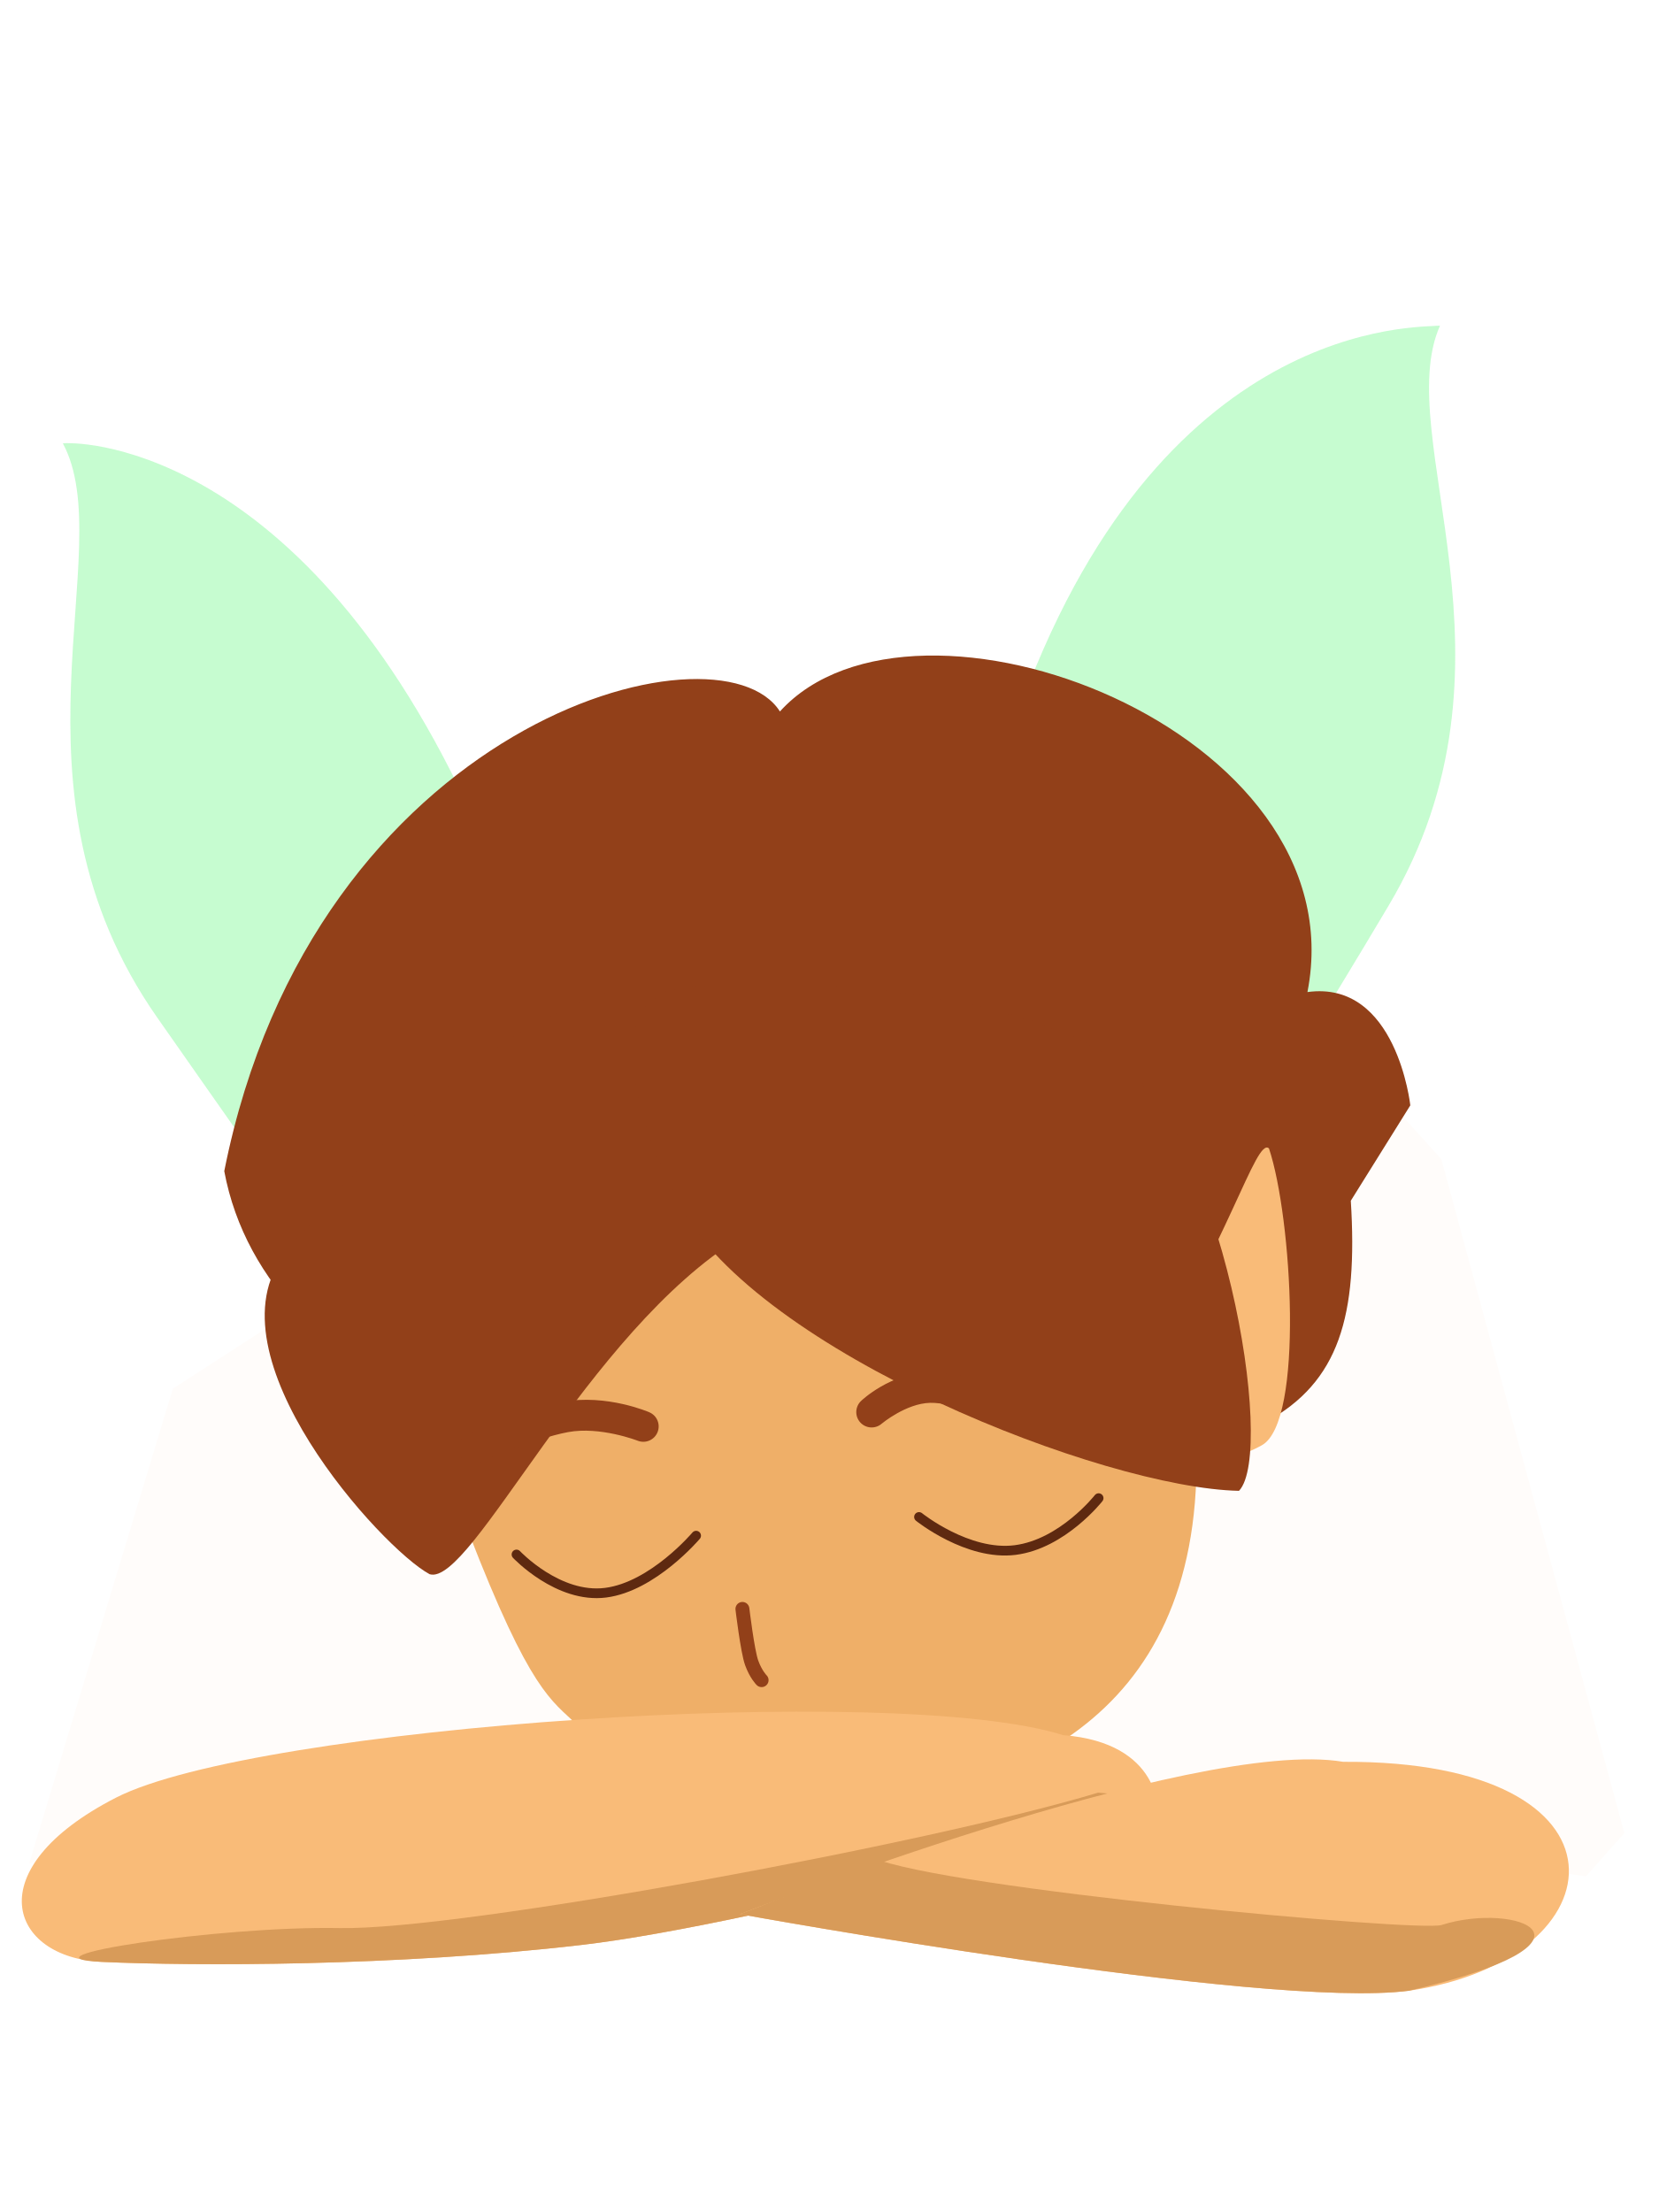
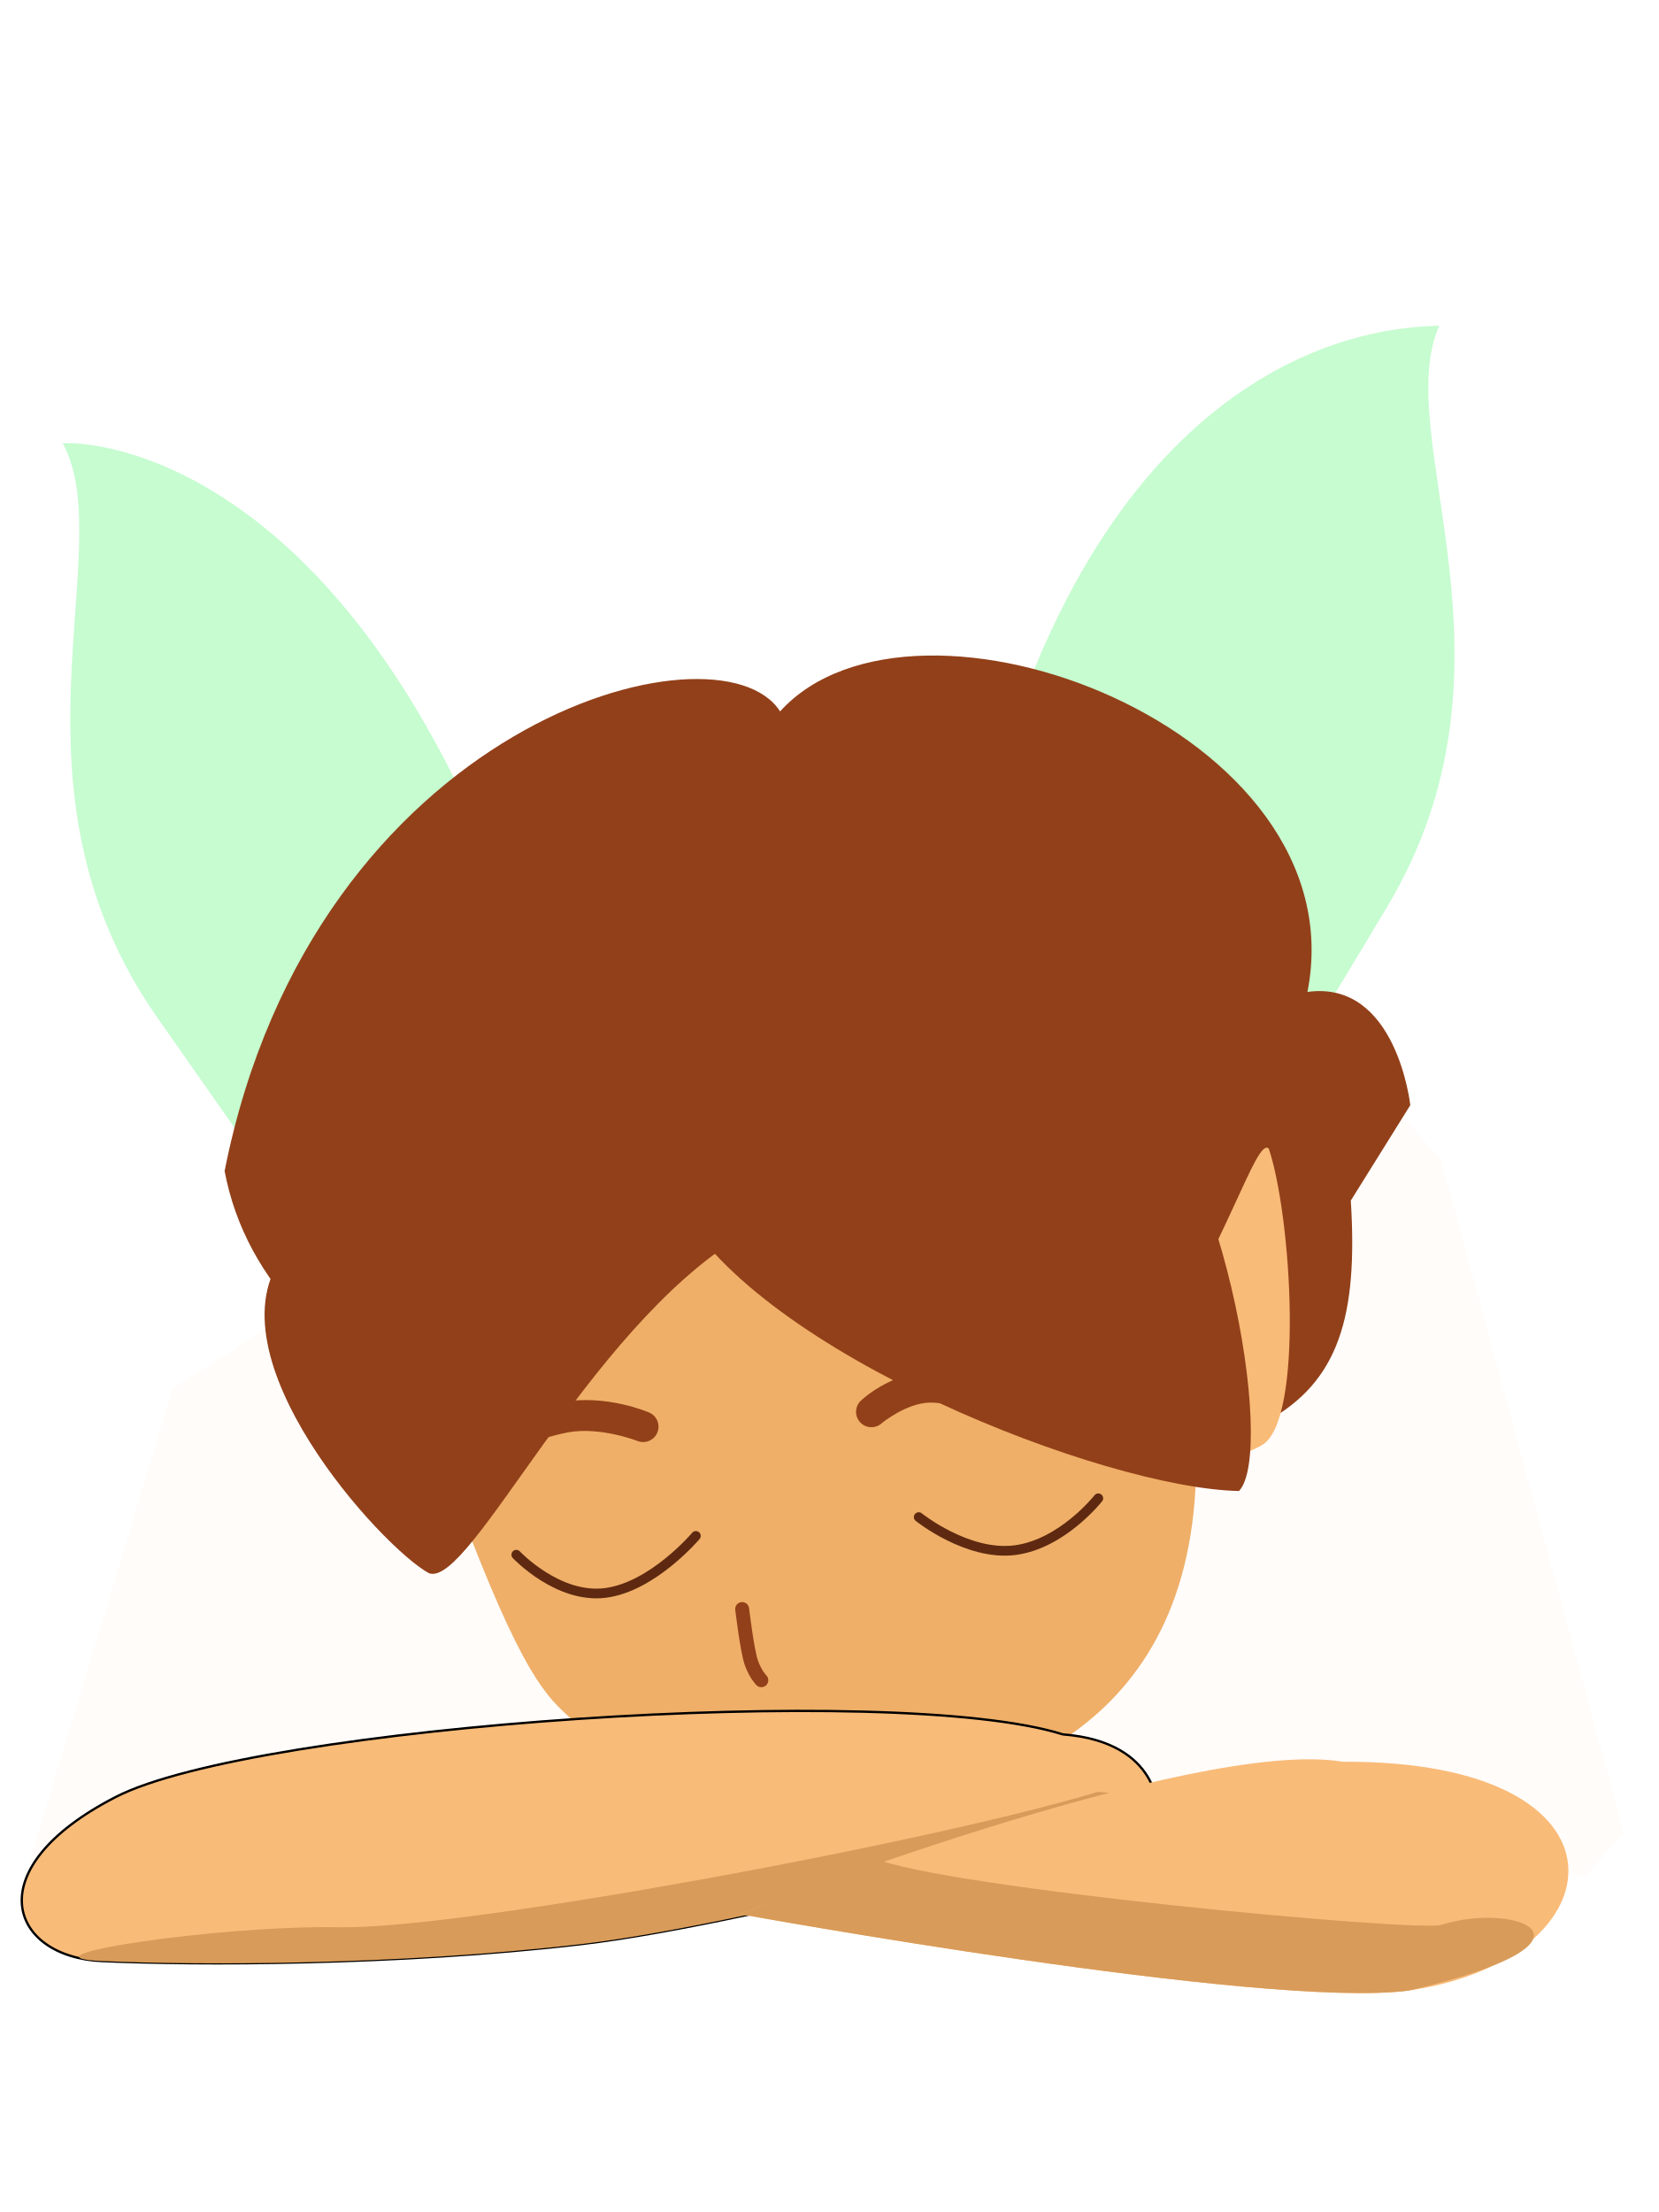
- <svg xmlns="http://www.w3.org/2000/svg" width="600" height="800" version="1.1" viewBox="0 0 158.75 211.67" id="svg927">
-   <defs id="defs931" />
-   <path d="m6.478 42.399c-0.305 0.005-0.465 0.027-0.465 0.027 5.499 10.208-6.437 32.892 9.063 54.992 13.312 18.988 22.713 32.616 29.633 39.839l8.296-3.906 11.542-4.884c-4.395-10.552-9.368-25.566-16.734-44.222-15.884-40.196-38.393-41.877-41.331-41.836z" fill="#78f991" fill-opacity=".418" stroke-width=".202" id="path869" />
-   <path d="m137.33 31.185c-2.942 0.181-28.537 0.146-41.371 41.42-6.467 20.798-8.223 40.563-10.89 51.417l4.675 1.204 15.341 3.185c6.492-7.539 15.233-20.629 27.777-41.723 13.806-23.197 0.209-44.924 4.93-55.516 0 0-0.162-0.01-0.466 0.008z" fill="#78f991" fill-opacity=".418" stroke-width=".202" id="path871" />
-   <path d="m2.798 178.28 13.744-45.401 32.752-21.149 56.176-2.443 25.715-5.824 6.738 7.459 17.516 64.499-3.684 4.129-40.921-6.02z" fill="#fffcfa" id="path873" />
-   <g fill="none" stroke-linecap="round" stroke-linejoin="round" id="g889">
-     <circle r="0" stroke="#c53822" stroke-width="2.257" style="paint-order:stroke markers fill" id="circle875" />
-     <g stroke="#924019" id="g883">
-       <circle r="0" stroke-width="1.288" style="paint-order:stroke markers fill" id="circle877" />
-       <circle transform="scale(1,-1)" r="0" stroke-width="3.595" style="paint-order:stroke markers fill" id="circle879" />
-       <circle transform="scale(1,-1)" r="0" stroke-width="3.595" style="paint-order:stroke markers fill" id="circle881" />
+ <svg xmlns="http://www.w3.org/2000/svg" width="600" height="800" version="1.1" viewBox="0 0 158.8 211.7">
+   <path d="m6.478 42.4c-0.305 0.005-0.465 0.027-0.465 0.027 5.499 10.21-6.437 32.89 9.064 54.99 13.31 18.99 22.71 32.62 29.63 39.84l8.296-3.906 11.54-4.884c-4.395-10.55-9.368-25.57-16.73-44.22-15.88-40.2-38.39-41.88-41.33-41.84z" fill="#78f991" fill-opacity=".418" stroke-width=".202" />
+   <path d="m137.3 31.18c-2.942 0.181-28.54 0.146-41.37 41.42-6.467 20.8-8.223 40.56-10.89 51.42l4.675 1.204 15.34 3.185c6.492-7.539 15.23-20.63 27.78-41.72 13.81-23.2 0.209-44.92 4.93-55.52 0 0-0.162-0.01-0.466 0.008z" fill="#78f991" fill-opacity=".418" stroke-width=".202" />
+   <path d="m2.798 178.3 13.74-45.4 32.75-21.15 56.18-2.443 25.72-5.824 6.738 7.459 17.52 64.5-3.684 4.129-40.92-6.02z" fill="#fffcfa" />
+   <g fill="none" stroke-linecap="round" stroke-linejoin="round">
+     <circle r="0" stroke="#c53822" stroke-width="2.257" style="paint-order:stroke markers fill" />
+     <g stroke="#924019">
+       <circle r="0" stroke-width="1.288" style="paint-order:stroke markers fill" />
+       <circle transform="scale(1,-1)" r="0" stroke-width="3.595" style="paint-order:stroke markers fill" />
+       <circle transform="scale(1,-1)" r="0" stroke-width="3.595" style="paint-order:stroke markers fill" />
    </g>
-     <circle transform="scale(1,-1)" r="0" stroke="#4d4320" stroke-width="4.378" style="paint-order:stroke markers fill" id="circle885" />
-     <circle transform="scale(1,-1)" r="0" stroke="#4d4320" stroke-width="3.52" style="paint-order:stroke markers fill" id="circle887" />
+     <circle transform="scale(1,-1)" r="0" stroke="#4d4320" stroke-width="4.378" style="paint-order:stroke markers fill" />
+     <circle transform="scale(1,-1)" r="0" stroke="#4d4320" stroke-width="3.52" style="paint-order:stroke markers fill" />
  </g>
-   <path d="m129.26 114.9c1.371 22.049-7.155 25.28-47.743 27.472-25.614 1.379-56.005-8.588-60.058-30.303 8.551-42.999 47.345-53.165 53.172-43.987 12.905-14.245 55.406 1.732 50.479 26.85 8.538-1.172 9.844 10.841 9.844 10.841z" fill="#924019" stroke-width=".896" style="paint-order:stroke markers fill" id="path891" />
-   <path d="m109.08 132.07c8.395-12.885 11.114-23.332 12.35-22.174 2.199 6.558 3.381 26.16-0.686 28.405-4.066 2.248-8.14 1.646-8.14 1.646" fill="#f9bb78" stroke-width=".896" id="path893" />
-   <path d="m44.796 146.52c5.963 15.434 7.99 16.166 10.392 18.502 2.836 2.757 24.659 8.54 29.883 7.627 17.921-3.133 33.627-13.319 28.419-44.033-5.549-32.729-24.437-37.438-51.57-30.246-18.634 4.941-26.508 12.573-17.134 48.152z" fill="#f9bb78" stroke-width=".896" style="paint-order:stroke markers fill;fill:#efaf68;fill-opacity:1" id="path895" />
-   <g fill="#924019" id="g905">
-     <path d="m41.114 150.64c-4.564-2.432-21.411-20.989-13.867-30.618 7.546-9.637 20.796-22.677 31.524-25.167 10.729-2.488 12.116 23.532 12.116 23.532-14.745 8.996-25.79 33.47-29.774 32.252z" stroke-width=".896" id="path897" />
-     <path d="m118.56 142.66c3.578-3.733-1.597-34.413-11.767-41.21-10.174-6.804-30.165-7.955-41.135-6.976-10.97 0.981-0.741 20.751-0.741 20.751 7.704 14.26 40.725 27.176 53.644 27.435z" stroke-width=".896" id="path899" />
-     <path d="m53.815 134.15c-4.011 0.746-9.043 3.118-9.043 3.118a1.47 1.47 0 0 0-0.719 1.951 1.47 1.47 0 0 0 1.951 0.719s5.046-2.281 8.349-2.896c3.073-0.572 6.641 0.813 6.641 0.813a1.47 1.47 0 0 0 1.922-0.796 1.47 1.47 0 0 0-0.796-1.922s-4.064-1.775-8.305-0.987z" color="#000000" color-rendering="auto" dominant-baseline="auto" image-rendering="auto" shape-rendering="auto" solid-color="#000000" stop-color="#000000" stroke-width=".734" style="font-feature-settings:normal;font-variant-alternates:normal;font-variant-caps:normal;font-variant-east-asian:normal;font-variant-ligatures:normal;font-variant-numeric:normal;font-variant-position:normal;font-variation-settings:normal;inline-size:0;isolation:auto;mix-blend-mode:normal;shape-margin:0;shape-padding:0;text-decoration-color:#000000;text-decoration-line:none;text-decoration-style:solid;text-indent:0;text-orientation:mixed;text-transform:none;white-space:normal" id="path901" />
-     <path d="m88.935 131.3c-3.743 0.087-6.51 2.732-6.51 2.732a1.47 1.47 0 0 0-0.111 2.076 1.47 1.47 0 0 0 2.078 0.109s2.313-1.924 4.612-1.978c1.167-0.027 2.807 0.397 4.089 0.863 1.282 0.466 2.194 0.932 2.194 0.932a1.47 1.47 0 0 0 1.979-0.639 1.47 1.47 0 0 0-0.64-1.979s-1.072-0.548-2.528-1.077c-1.456-0.53-3.309-1.083-5.163-1.04z" color="#000000" color-rendering="auto" dominant-baseline="auto" image-rendering="auto" shape-rendering="auto" solid-color="#000000" stop-color="#000000" stroke-width=".734" style="font-feature-settings:normal;font-variant-alternates:normal;font-variant-caps:normal;font-variant-east-asian:normal;font-variant-ligatures:normal;font-variant-numeric:normal;font-variant-position:normal;font-variation-settings:normal;inline-size:0;isolation:auto;mix-blend-mode:normal;shape-margin:0;shape-padding:0;text-decoration-color:#000000;text-decoration-line:none;text-decoration-style:solid;text-indent:0;text-orientation:mixed;text-transform:none;white-space:normal" id="path903" />
+   <path d="m129.3 114.9c1.371 22.05-7.155 25.28-47.74 27.47-25.61 1.378-56-8.588-60.06-30.3 8.551-43 47.34-53.16 53.17-43.99 12.9-14.24 55.41 1.732 50.48 26.85 8.538-1.172 9.844 10.84 9.844 10.84z" fill="#924019" stroke-width=".896" style="paint-order:stroke markers fill" />
+   <path d="m109.1 132.1c8.395-12.88 11.11-23.33 12.35-22.17 2.199 6.558 3.381 26.16-0.686 28.4-4.066 2.248-8.14 1.646-8.14 1.646" fill="#f9bb78" stroke-width=".896" />
+   <path d="m44.8 146.5c5.963 15.43 7.99 16.17 10.39 18.5 2.836 2.757 24.66 8.54 29.88 7.627 17.92-3.133 33.63-13.32 28.42-44.03-5.549-32.73-24.44-37.44-51.57-30.25-18.63 4.941-26.51 12.57-17.13 48.15z" fill="#efaf68" stroke-width=".896" style="paint-order:stroke markers fill" />
+   <g fill="#924019">
+     <path d="m41.11 150.6c-4.564-2.432-21.41-20.99-13.87-30.62 7.546-9.637 20.8-22.68 31.52-25.17 10.73-2.488 12.12 23.53 12.12 23.53-14.74 8.996-25.79 33.47-29.77 32.25z" stroke-width=".896" />
+     <path d="m118.6 142.7c3.578-3.733-1.597-34.41-11.77-41.21-10.17-6.804-30.16-7.955-41.14-6.976-10.97 0.981-0.741 20.75-0.741 20.75 7.704 14.26 40.72 27.18 53.64 27.44z" stroke-width=".896" />
+     <path d="m53.82 134.2c-4.011 0.746-9.044 3.118-9.044 3.118a1.47 1.47 0 0 0-0.719 1.951 1.47 1.47 0 0 0 1.951 0.719s5.046-2.281 8.349-2.896c3.073-0.572 6.641 0.813 6.641 0.813a1.47 1.47 0 0 0 1.922-0.796 1.47 1.47 0 0 0-0.796-1.922s-4.064-1.775-8.305-0.987z" color="#000000" color-rendering="auto" dominant-baseline="auto" image-rendering="auto" shape-rendering="auto" solid-color="#000000" stop-color="#000000" stroke-width=".734" style="font-feature-settings:normal;font-variant-alternates:normal;font-variant-caps:normal;font-variant-east-asian:normal;font-variant-ligatures:normal;font-variant-numeric:normal;font-variant-position:normal;font-variation-settings:normal;inline-size:0;isolation:auto;mix-blend-mode:normal;shape-margin:0;shape-padding:0;text-decoration-color:#000000;text-decoration-line:none;text-decoration-style:solid;text-indent:0;text-orientation:mixed;text-transform:none;white-space:normal" />
+     <path d="m88.94 131.3c-3.743 0.087-6.51 2.732-6.51 2.732a1.47 1.47 0 0 0-0.111 2.076 1.47 1.47 0 0 0 2.078 0.109s2.313-1.924 4.612-1.978c1.167-0.027 2.807 0.397 4.089 0.863 1.282 0.466 2.194 0.932 2.194 0.932a1.47 1.47 0 0 0 1.979-0.639 1.47 1.47 0 0 0-0.64-1.979s-1.072-0.548-2.528-1.078c-1.456-0.53-3.309-1.083-5.163-1.04z" color="#000000" color-rendering="auto" dominant-baseline="auto" image-rendering="auto" shape-rendering="auto" solid-color="#000000" stop-color="#000000" stroke-width=".734" style="font-feature-settings:normal;font-variant-alternates:normal;font-variant-caps:normal;font-variant-east-asian:normal;font-variant-ligatures:normal;font-variant-numeric:normal;font-variant-position:normal;font-variation-settings:normal;inline-size:0;isolation:auto;mix-blend-mode:normal;shape-margin:0;shape-padding:0;text-decoration-color:#000000;text-decoration-line:none;text-decoration-style:solid;text-indent:0;text-orientation:mixed;text-transform:none;white-space:normal" />
  </g>
-   <path d="m 87.939,145.16 c 0,0 4.656,3.744 9.201,3.166 4.545,-0.578 7.988,-4.966 7.988,-4.966" stroke="#5e2910" stroke-linecap="round" stroke-width="0.928" id="path907" style="fill:none" />
-   <path d="m 49.423,148.75 c 0,0 3.98,4.237 8.525,3.659 4.545,-0.578 8.664,-5.459 8.664,-5.459" stroke="#5e2910" stroke-linecap="round" stroke-width="0.928" id="path909" style="fill:none" />
-   <path d="m 71.042,153.96 c 0,0 0.481,4.038 0.884,5.158 0.403,1.121 0.952,1.658 0.952,1.658" stroke="#000000" stroke-width="0.194px" id="path911" style="fill:none;stroke-width:1.332;stroke-linecap:round;stroke-miterlimit:4;stroke-dasharray:none;stroke:#924019;stroke-opacity:1" />
-   <path d="m 9.761,187.74 c -8.84,-0.401 -12.03,-8.852 1.319,-15.71 13.349,-6.857 74.46,-11.083 90.651,-5.993 9.474,0.739 9.101,7.487 9.101,7.487 0,0 -37.477,10.525 -55.205,12.593 -17.729,2.068 -37.026,2.023 -45.866,1.622 z" fill="#f9bb78" stroke="#000000" stroke-width="0.222px" id="path915" style="stroke:none" />
-   <path d="m 9.761,187.74 c -8.84,-0.401 11.119,-3.457 22.752,-3.239 11.633,0.217 56.382,-8.061 72.57,-12.96 9.474,0.739 5.749,1.984 5.749,1.984 0,0 -37.477,10.525 -55.205,12.593 -17.729,2.068 -37.026,2.023 -45.866,1.622 z" fill="#d89b59" id="path917" />
-   <path d="m 70.799,183.17 c 0,0 43.455,-16.999 57.733,-14.578 28.736,-0.155 26.661,18.946 6.307,21.903 -13.792,1.819 -64.04,-7.326 -64.04,-7.326 z" fill="#f9bb78" id="path919" />
-   <path d="m 70.799,183.17 c 5.346,-1.979 12.727,-5.398 12.727,-5.398 6.787,2.942 52.25,7.128 54.419,6.434 7.171,-2.296 17.128,1.577 -3.106,6.289 -13.792,1.819 -64.04,-7.326 -64.04,-7.326 z" fill="#d89b59" id="path921" />
+   <g fill="none" stroke-linecap="round">
+     <path d="m87.94 145.2s4.656 3.744 9.201 3.166c4.545-0.578 7.988-4.966 7.988-4.966" stroke="#5e2910" stroke-width=".928" />
+     <path d="m49.42 148.8s3.98 4.237 8.525 3.659c4.545-0.578 8.664-5.459 8.664-5.459" stroke="#5e2910" stroke-width=".928" />
+     <path d="m71.04 154s0.481 4.038 0.884 5.158 0.952 1.658 0.952 1.658" stroke="#924019" stroke-width="1.332" />
+   </g>
+   <path d="m9.761 187.7c-8.84-0.401-12.03-8.852 1.319-15.71 13.35-6.857 74.46-11.08 90.65-5.993 9.474 0.739 9.101 7.487 9.101 7.487s-37.48 10.52-55.2 12.59c-17.73 2.068-37.03 2.023-45.87 1.622z" fill="#f9bb78" stroke="#000" stroke-width=".222px" />
+   <path d="m9.761 187.7c-8.84-0.401 11.12-3.456 22.75-3.239 11.63 0.217 56.38-8.061 72.57-12.96 9.474 0.739 5.749 1.984 5.749 1.984s-37.48 10.52-55.2 12.59c-17.73 2.068-37.03 2.023-45.87 1.622z" fill="#d89b59" />
+   <path d="m70.8 183.2s43.46-17 57.73-14.58c28.74-0.155 26.66 18.95 6.307 21.9-13.79 1.819-64.04-7.326-64.04-7.326z" fill="#f9bb78" />
+   <path d="m70.8 183.2c5.346-1.979 12.73-5.398 12.73-5.398 6.787 2.942 52.25 7.128 54.42 6.434 7.171-2.296 17.13 1.577-3.106 6.289-13.79 1.819-64.04-7.326-64.04-7.326z" fill="#d89b59" />
</svg>
